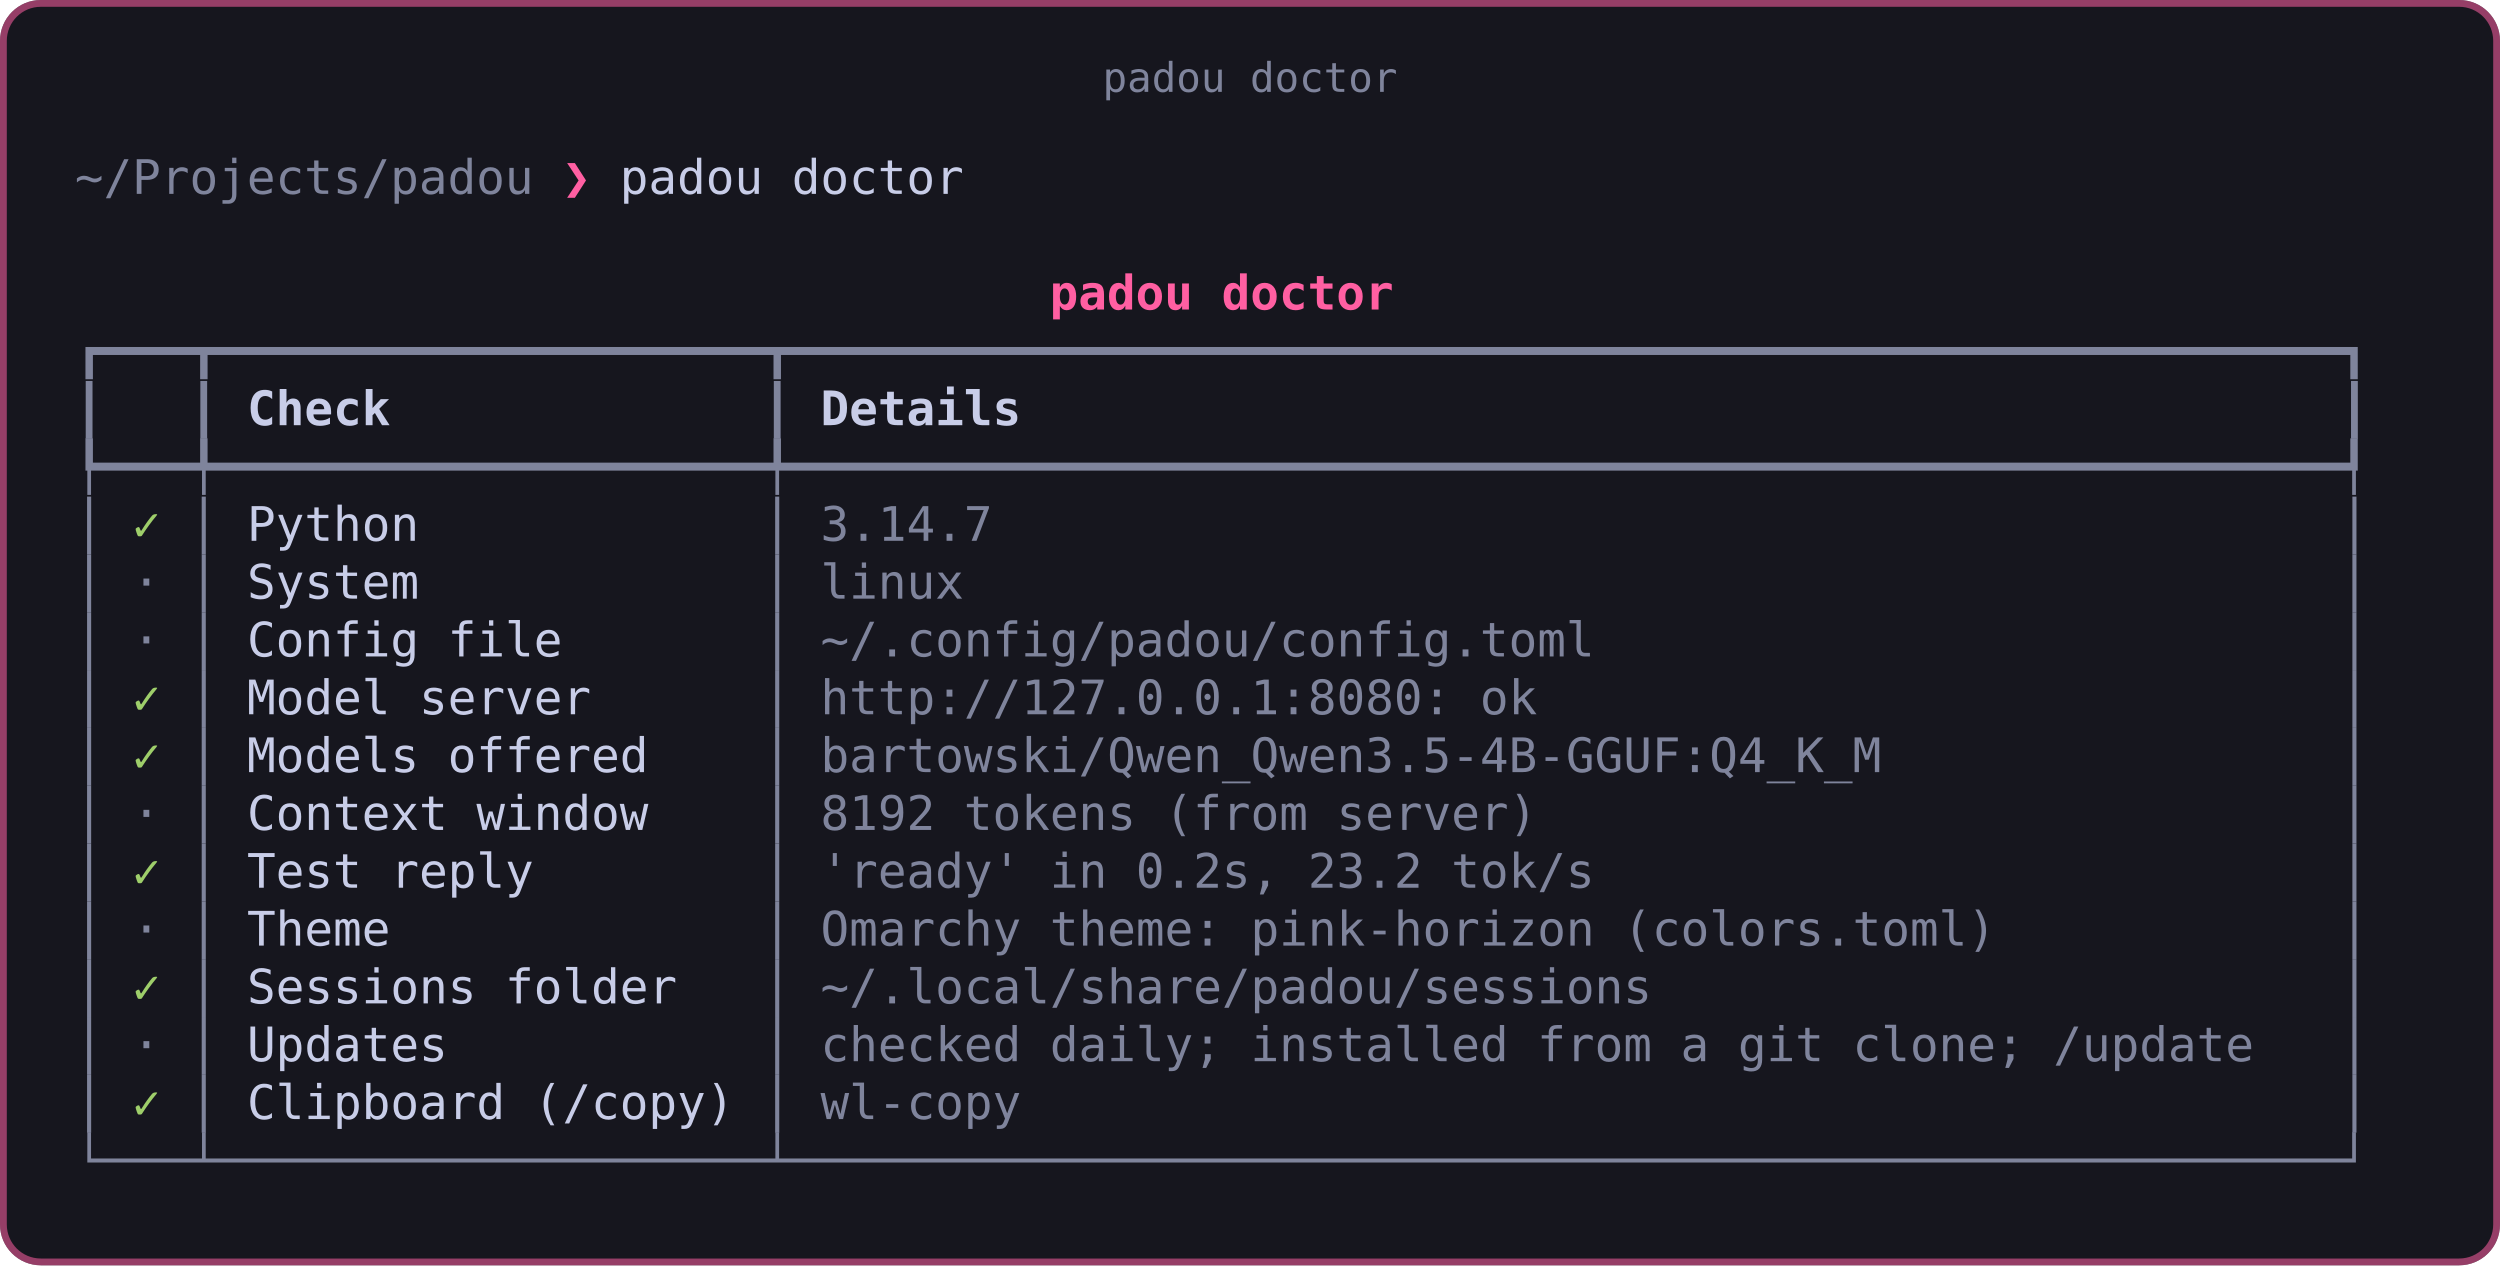
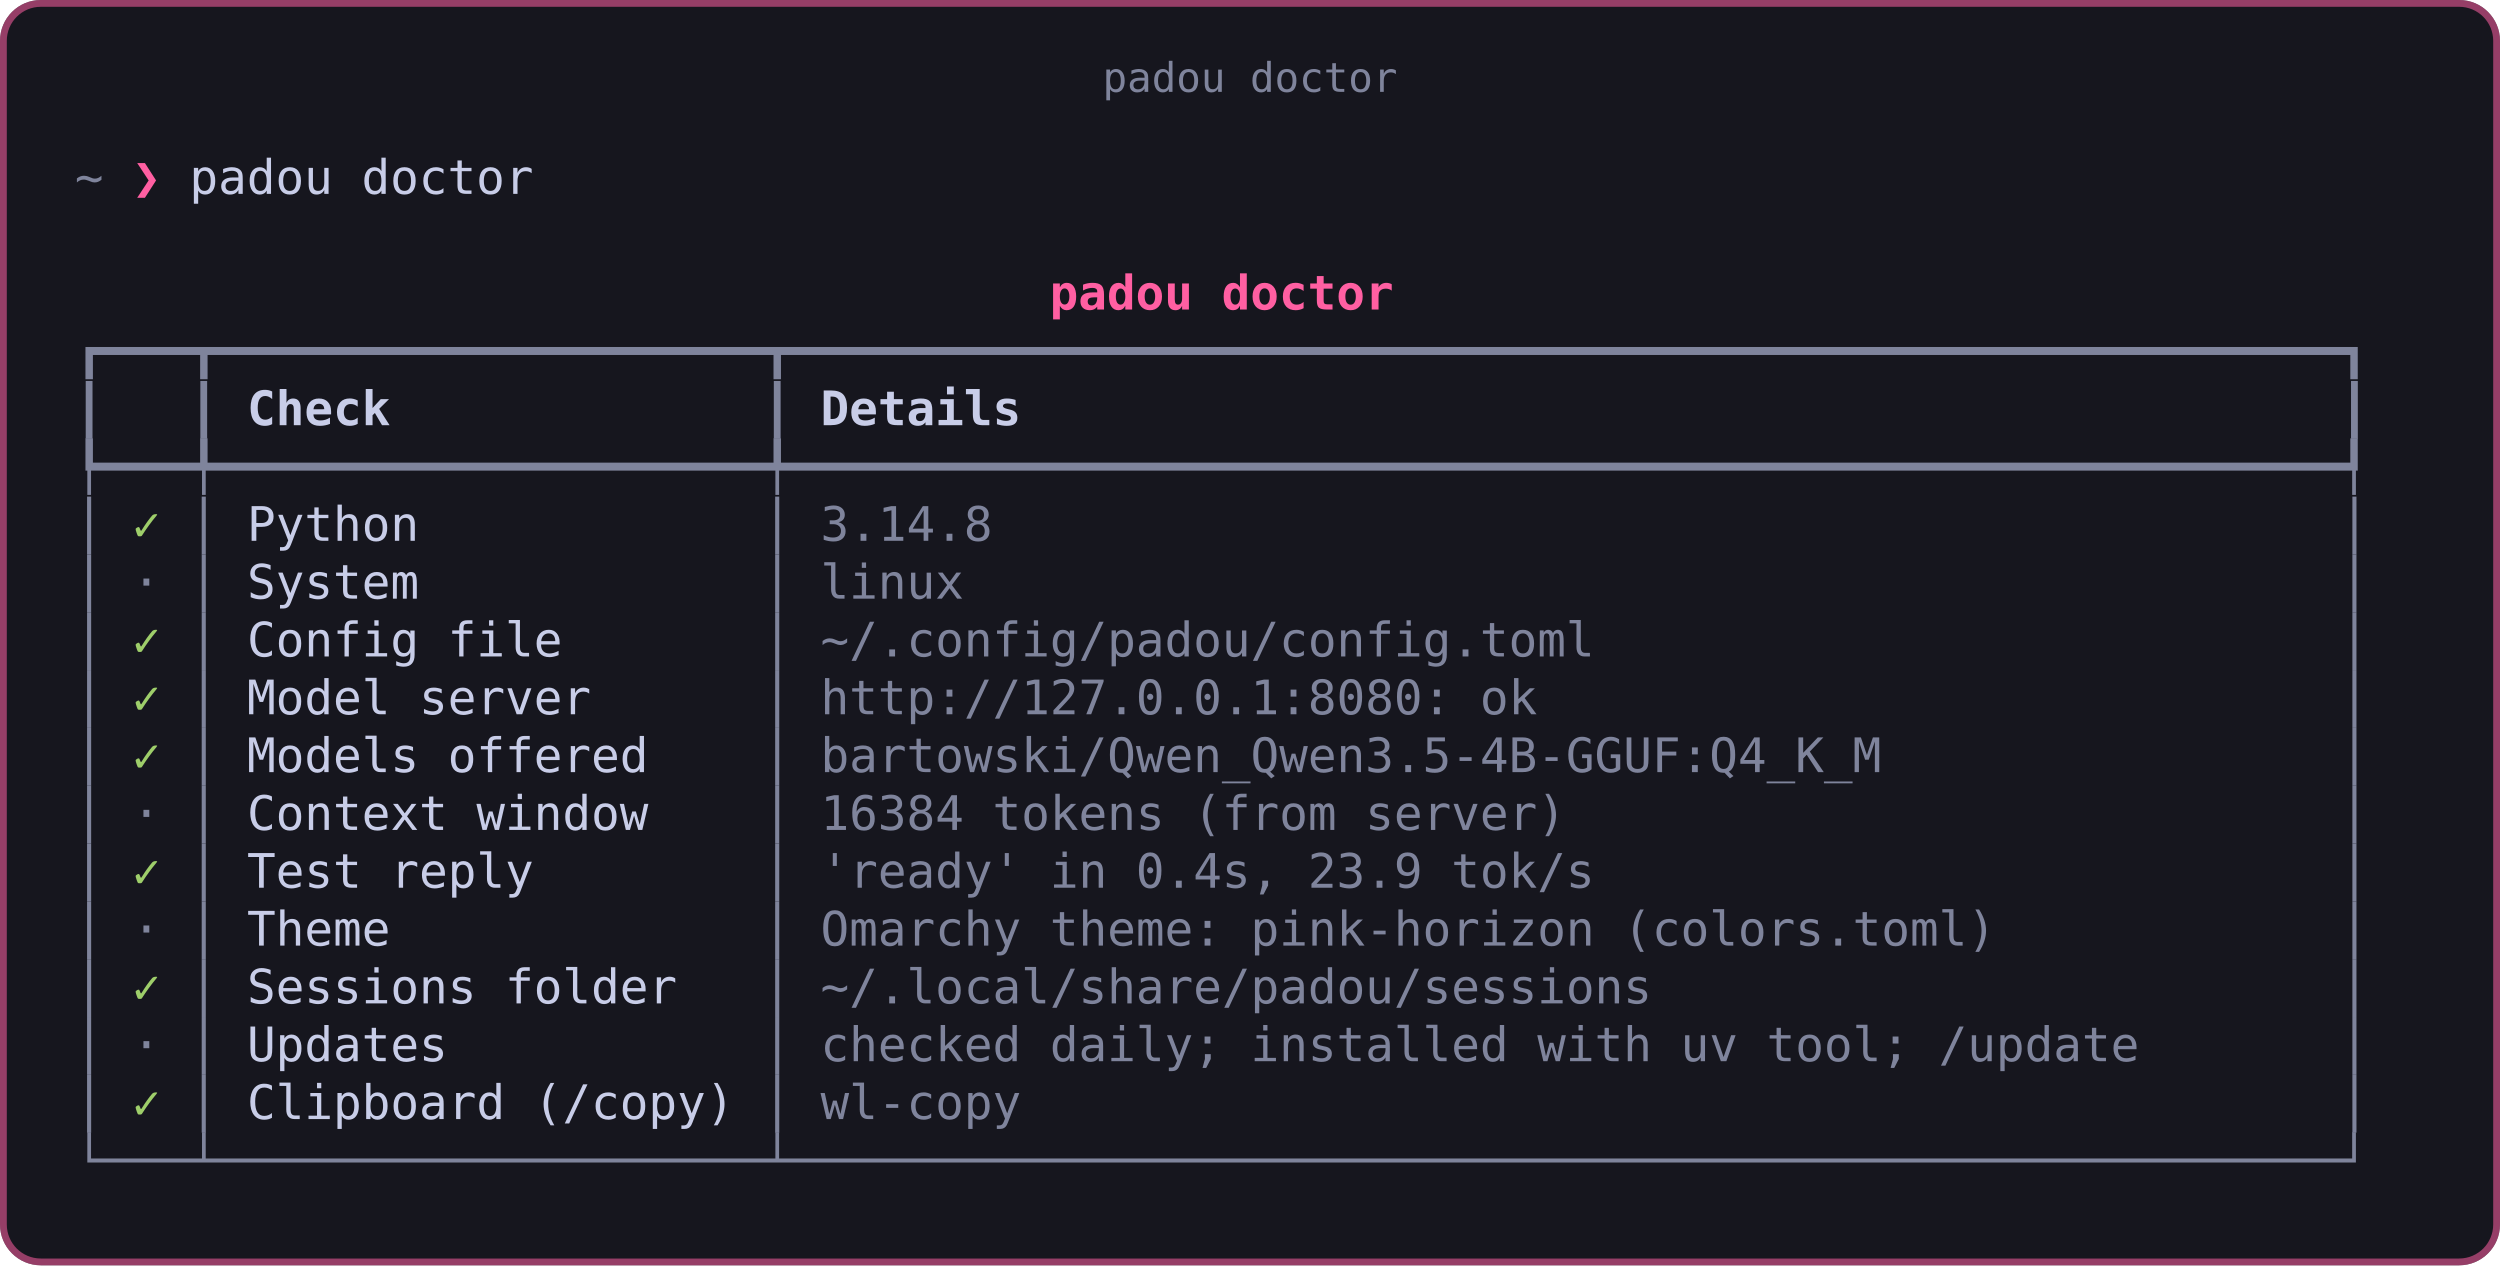
<svg xmlns="http://www.w3.org/2000/svg" width="735" height="372" viewBox="0 0 735 372">
  <rect width="735" height="372" rx="12" fill="#16161e" />
  <rect x="1" y="1" width="733" height="370" rx="11" fill="none" stroke="#ff5fa2" stroke-opacity="0.55" stroke-width="2" />
  <text x="367.5" y="27" fill="#7f849c" font-family="'JetBrains Mono','JetBrainsMono Nerd Font','DejaVu Sans Mono',monospace" font-size="12" text-anchor="middle">padou doctor</text>
  <g font-family="'JetBrains Mono','JetBrainsMono Nerd Font','DejaVu Sans Mono',monospace" font-size="14" xml:space="preserve">
-     <text x="22.0" y="57" fill="#7f849c" textLength="143.3" lengthAdjust="spacingAndGlyphs">~/Projects/padou </text>
-     <text x="165.3" y="57" fill="#ff5fa2" font-weight="700" textLength="16.9" lengthAdjust="spacingAndGlyphs">❯ </text>
-     <text x="182.2" y="57" fill="#c8cde8" textLength="101.2" lengthAdjust="spacingAndGlyphs">padou doctor</text>
+     <text x="22.0" y="57" fill="#7f849c" textLength="16.9" lengthAdjust="spacingAndGlyphs">~ </text>
+     <text x="38.9" y="57" fill="#ff5fa2" font-weight="700" textLength="16.9" lengthAdjust="spacingAndGlyphs">❯ </text>
+     <text x="55.7" y="57" fill="#c8cde8" textLength="101.2" lengthAdjust="spacingAndGlyphs">padou doctor</text>
    <text x="22.0" y="91" fill="#ff5fa2" font-weight="700" textLength="674.4" lengthAdjust="spacingAndGlyphs">                                  padou doctor                                  </text>
    <text x="22.0" y="108" fill="#7f849c" textLength="674.4" lengthAdjust="spacingAndGlyphs">┏━━━┳━━━━━━━━━━━━━━━━━━━┳━━━━━━━━━━━━━━━━━━━━━━━━━━━━━━━━━━━━━━━━━━━━━━━━━━━━━━┓</text>
    <rect x="25.2" y="112" width="2" height="17" fill="#7f849c" />
    <rect x="58.9" y="112" width="2" height="17" fill="#7f849c" />
    <text x="64.2" y="125" fill="#c8cde8" font-weight="700" textLength="160.2" lengthAdjust="spacingAndGlyphs"> Check             </text>
    <rect x="227.5" y="112" width="2" height="17" fill="#7f849c" />
    <text x="232.8" y="125" fill="#c8cde8" font-weight="700" textLength="455.2" lengthAdjust="spacingAndGlyphs"> Details                                              </text>
    <rect x="691.2" y="112" width="2" height="17" fill="#7f849c" />
    <text x="22.0" y="142" fill="#7f849c" textLength="674.4" lengthAdjust="spacingAndGlyphs">┡━━━╇━━━━━━━━━━━━━━━━━━━╇━━━━━━━━━━━━━━━━━━━━━━━━━━━━━━━━━━━━━━━━━━━━━━━━━━━━━━┩</text>
    <rect x="25.6" y="146" width="1.2" height="17" fill="#7f849c" />
    <text x="30.4" y="159" fill="#9ece6a" font-weight="700" textLength="25.3" lengthAdjust="spacingAndGlyphs"> ✓ </text>
    <rect x="59.3" y="146" width="1.2" height="17" fill="#7f849c" />
    <text x="64.2" y="159" fill="#c8cde8" textLength="160.2" lengthAdjust="spacingAndGlyphs"> Python            </text>
    <rect x="227.9" y="146" width="1.2" height="17" fill="#7f849c" />
-     <text x="232.8" y="159" fill="#7f849c" textLength="455.2" lengthAdjust="spacingAndGlyphs"> 3.14.7                                               </text>
+     <text x="232.8" y="159" fill="#7f849c" textLength="455.2" lengthAdjust="spacingAndGlyphs"> 3.14.8                                               </text>
    <rect x="691.6" y="146" width="1.2" height="17" fill="#7f849c" />
    <rect x="25.6" y="163" width="1.2" height="17" fill="#7f849c" />
    <text x="30.4" y="176" fill="#7f849c" textLength="25.3" lengthAdjust="spacingAndGlyphs"> · </text>
    <rect x="59.3" y="163" width="1.2" height="17" fill="#7f849c" />
    <text x="64.2" y="176" fill="#c8cde8" textLength="160.2" lengthAdjust="spacingAndGlyphs"> System            </text>
    <rect x="227.9" y="163" width="1.2" height="17" fill="#7f849c" />
    <text x="232.8" y="176" fill="#7f849c" textLength="455.2" lengthAdjust="spacingAndGlyphs"> linux                                                </text>
    <rect x="691.6" y="163" width="1.2" height="17" fill="#7f849c" />
    <rect x="25.6" y="180" width="1.2" height="17" fill="#7f849c" />
-     <text x="30.4" y="193" fill="#7f849c" textLength="25.3" lengthAdjust="spacingAndGlyphs"> · </text>
+     <text x="30.4" y="193" fill="#9ece6a" font-weight="700" textLength="25.3" lengthAdjust="spacingAndGlyphs"> ✓ </text>
    <rect x="59.3" y="180" width="1.2" height="17" fill="#7f849c" />
    <text x="64.2" y="193" fill="#c8cde8" textLength="160.2" lengthAdjust="spacingAndGlyphs"> Config file       </text>
    <rect x="227.9" y="180" width="1.2" height="17" fill="#7f849c" />
    <text x="232.8" y="193" fill="#7f849c" textLength="455.2" lengthAdjust="spacingAndGlyphs"> ~/.config/padou/config.toml                          </text>
    <rect x="691.6" y="180" width="1.2" height="17" fill="#7f849c" />
    <rect x="25.6" y="197" width="1.2" height="17" fill="#7f849c" />
    <text x="30.4" y="210" fill="#9ece6a" font-weight="700" textLength="25.3" lengthAdjust="spacingAndGlyphs"> ✓ </text>
    <rect x="59.3" y="197" width="1.2" height="17" fill="#7f849c" />
    <text x="64.2" y="210" fill="#c8cde8" textLength="160.2" lengthAdjust="spacingAndGlyphs"> Model server      </text>
    <rect x="227.9" y="197" width="1.2" height="17" fill="#7f849c" />
    <text x="232.8" y="210" fill="#7f849c" textLength="455.2" lengthAdjust="spacingAndGlyphs"> http://127.0.0.1:8080: ok                            </text>
    <rect x="691.6" y="197" width="1.2" height="17" fill="#7f849c" />
    <rect x="25.6" y="214" width="1.2" height="17" fill="#7f849c" />
    <text x="30.4" y="227" fill="#9ece6a" font-weight="700" textLength="25.3" lengthAdjust="spacingAndGlyphs"> ✓ </text>
    <rect x="59.3" y="214" width="1.2" height="17" fill="#7f849c" />
    <text x="64.2" y="227" fill="#c8cde8" textLength="160.2" lengthAdjust="spacingAndGlyphs"> Models offered    </text>
    <rect x="227.9" y="214" width="1.2" height="17" fill="#7f849c" />
    <text x="232.8" y="227" fill="#7f849c" textLength="455.2" lengthAdjust="spacingAndGlyphs"> bartowski/Qwen_Qwen3.5-4B-GGUF:Q4_K_M                </text>
    <rect x="691.6" y="214" width="1.2" height="17" fill="#7f849c" />
    <rect x="25.6" y="231" width="1.2" height="17" fill="#7f849c" />
    <text x="30.4" y="244" fill="#7f849c" textLength="25.3" lengthAdjust="spacingAndGlyphs"> · </text>
    <rect x="59.3" y="231" width="1.2" height="17" fill="#7f849c" />
    <text x="64.2" y="244" fill="#c8cde8" textLength="160.2" lengthAdjust="spacingAndGlyphs"> Context window    </text>
    <rect x="227.9" y="231" width="1.2" height="17" fill="#7f849c" />
-     <text x="232.8" y="244" fill="#7f849c" textLength="455.2" lengthAdjust="spacingAndGlyphs"> 8192 tokens (from server)                            </text>
+     <text x="232.8" y="244" fill="#7f849c" textLength="455.2" lengthAdjust="spacingAndGlyphs"> 16384 tokens (from server)                           </text>
    <rect x="691.6" y="231" width="1.2" height="17" fill="#7f849c" />
    <rect x="25.6" y="248" width="1.2" height="17" fill="#7f849c" />
    <text x="30.4" y="261" fill="#9ece6a" font-weight="700" textLength="25.3" lengthAdjust="spacingAndGlyphs"> ✓ </text>
    <rect x="59.3" y="248" width="1.2" height="17" fill="#7f849c" />
    <text x="64.2" y="261" fill="#c8cde8" textLength="160.2" lengthAdjust="spacingAndGlyphs"> Test reply        </text>
    <rect x="227.9" y="248" width="1.2" height="17" fill="#7f849c" />
-     <text x="232.8" y="261" fill="#7f849c" textLength="455.2" lengthAdjust="spacingAndGlyphs"> 'ready' in 0.2s, 23.2 tok/s                          </text>
+     <text x="232.8" y="261" fill="#7f849c" textLength="455.2" lengthAdjust="spacingAndGlyphs"> 'ready' in 0.4s, 23.9 tok/s                          </text>
    <rect x="691.6" y="248" width="1.2" height="17" fill="#7f849c" />
    <rect x="25.6" y="265" width="1.2" height="17" fill="#7f849c" />
    <text x="30.4" y="278" fill="#7f849c" textLength="25.3" lengthAdjust="spacingAndGlyphs"> · </text>
    <rect x="59.3" y="265" width="1.2" height="17" fill="#7f849c" />
    <text x="64.2" y="278" fill="#c8cde8" textLength="160.2" lengthAdjust="spacingAndGlyphs"> Theme             </text>
    <rect x="227.9" y="265" width="1.2" height="17" fill="#7f849c" />
    <text x="232.8" y="278" fill="#7f849c" textLength="455.2" lengthAdjust="spacingAndGlyphs"> Omarchy theme: pink-horizon (colors.toml)            </text>
    <rect x="691.6" y="265" width="1.2" height="17" fill="#7f849c" />
    <rect x="25.6" y="282" width="1.2" height="17" fill="#7f849c" />
    <text x="30.4" y="295" fill="#9ece6a" font-weight="700" textLength="25.3" lengthAdjust="spacingAndGlyphs"> ✓ </text>
    <rect x="59.3" y="282" width="1.2" height="17" fill="#7f849c" />
    <text x="64.2" y="295" fill="#c8cde8" textLength="160.2" lengthAdjust="spacingAndGlyphs"> Sessions folder   </text>
    <rect x="227.9" y="282" width="1.2" height="17" fill="#7f849c" />
    <text x="232.8" y="295" fill="#7f849c" textLength="455.2" lengthAdjust="spacingAndGlyphs"> ~/.local/share/padou/sessions                        </text>
    <rect x="691.6" y="282" width="1.2" height="17" fill="#7f849c" />
    <rect x="25.6" y="299" width="1.2" height="17" fill="#7f849c" />
    <text x="30.4" y="312" fill="#7f849c" textLength="25.3" lengthAdjust="spacingAndGlyphs"> · </text>
    <rect x="59.3" y="299" width="1.2" height="17" fill="#7f849c" />
    <text x="64.2" y="312" fill="#c8cde8" textLength="160.2" lengthAdjust="spacingAndGlyphs"> Updates           </text>
    <rect x="227.9" y="299" width="1.2" height="17" fill="#7f849c" />
-     <text x="232.8" y="312" fill="#7f849c" textLength="455.2" lengthAdjust="spacingAndGlyphs"> checked daily; installed from a git clone; /update   </text>
+     <text x="232.8" y="312" fill="#7f849c" textLength="455.2" lengthAdjust="spacingAndGlyphs"> checked daily; installed with uv tool; /update       </text>
    <rect x="691.6" y="299" width="1.2" height="17" fill="#7f849c" />
    <rect x="25.6" y="316" width="1.2" height="17" fill="#7f849c" />
    <text x="30.4" y="329" fill="#9ece6a" font-weight="700" textLength="25.3" lengthAdjust="spacingAndGlyphs"> ✓ </text>
    <rect x="59.3" y="316" width="1.2" height="17" fill="#7f849c" />
    <text x="64.2" y="329" fill="#c8cde8" textLength="160.2" lengthAdjust="spacingAndGlyphs"> Clipboard (/copy) </text>
    <rect x="227.9" y="316" width="1.2" height="17" fill="#7f849c" />
    <text x="232.8" y="329" fill="#7f849c" textLength="455.2" lengthAdjust="spacingAndGlyphs"> wl-copy                                              </text>
    <rect x="691.6" y="316" width="1.2" height="17" fill="#7f849c" />
    <text x="22.0" y="346" fill="#7f849c" textLength="674.4" lengthAdjust="spacingAndGlyphs">└───┴───────────────────┴──────────────────────────────────────────────────────┘</text>
  </g>
</svg>
